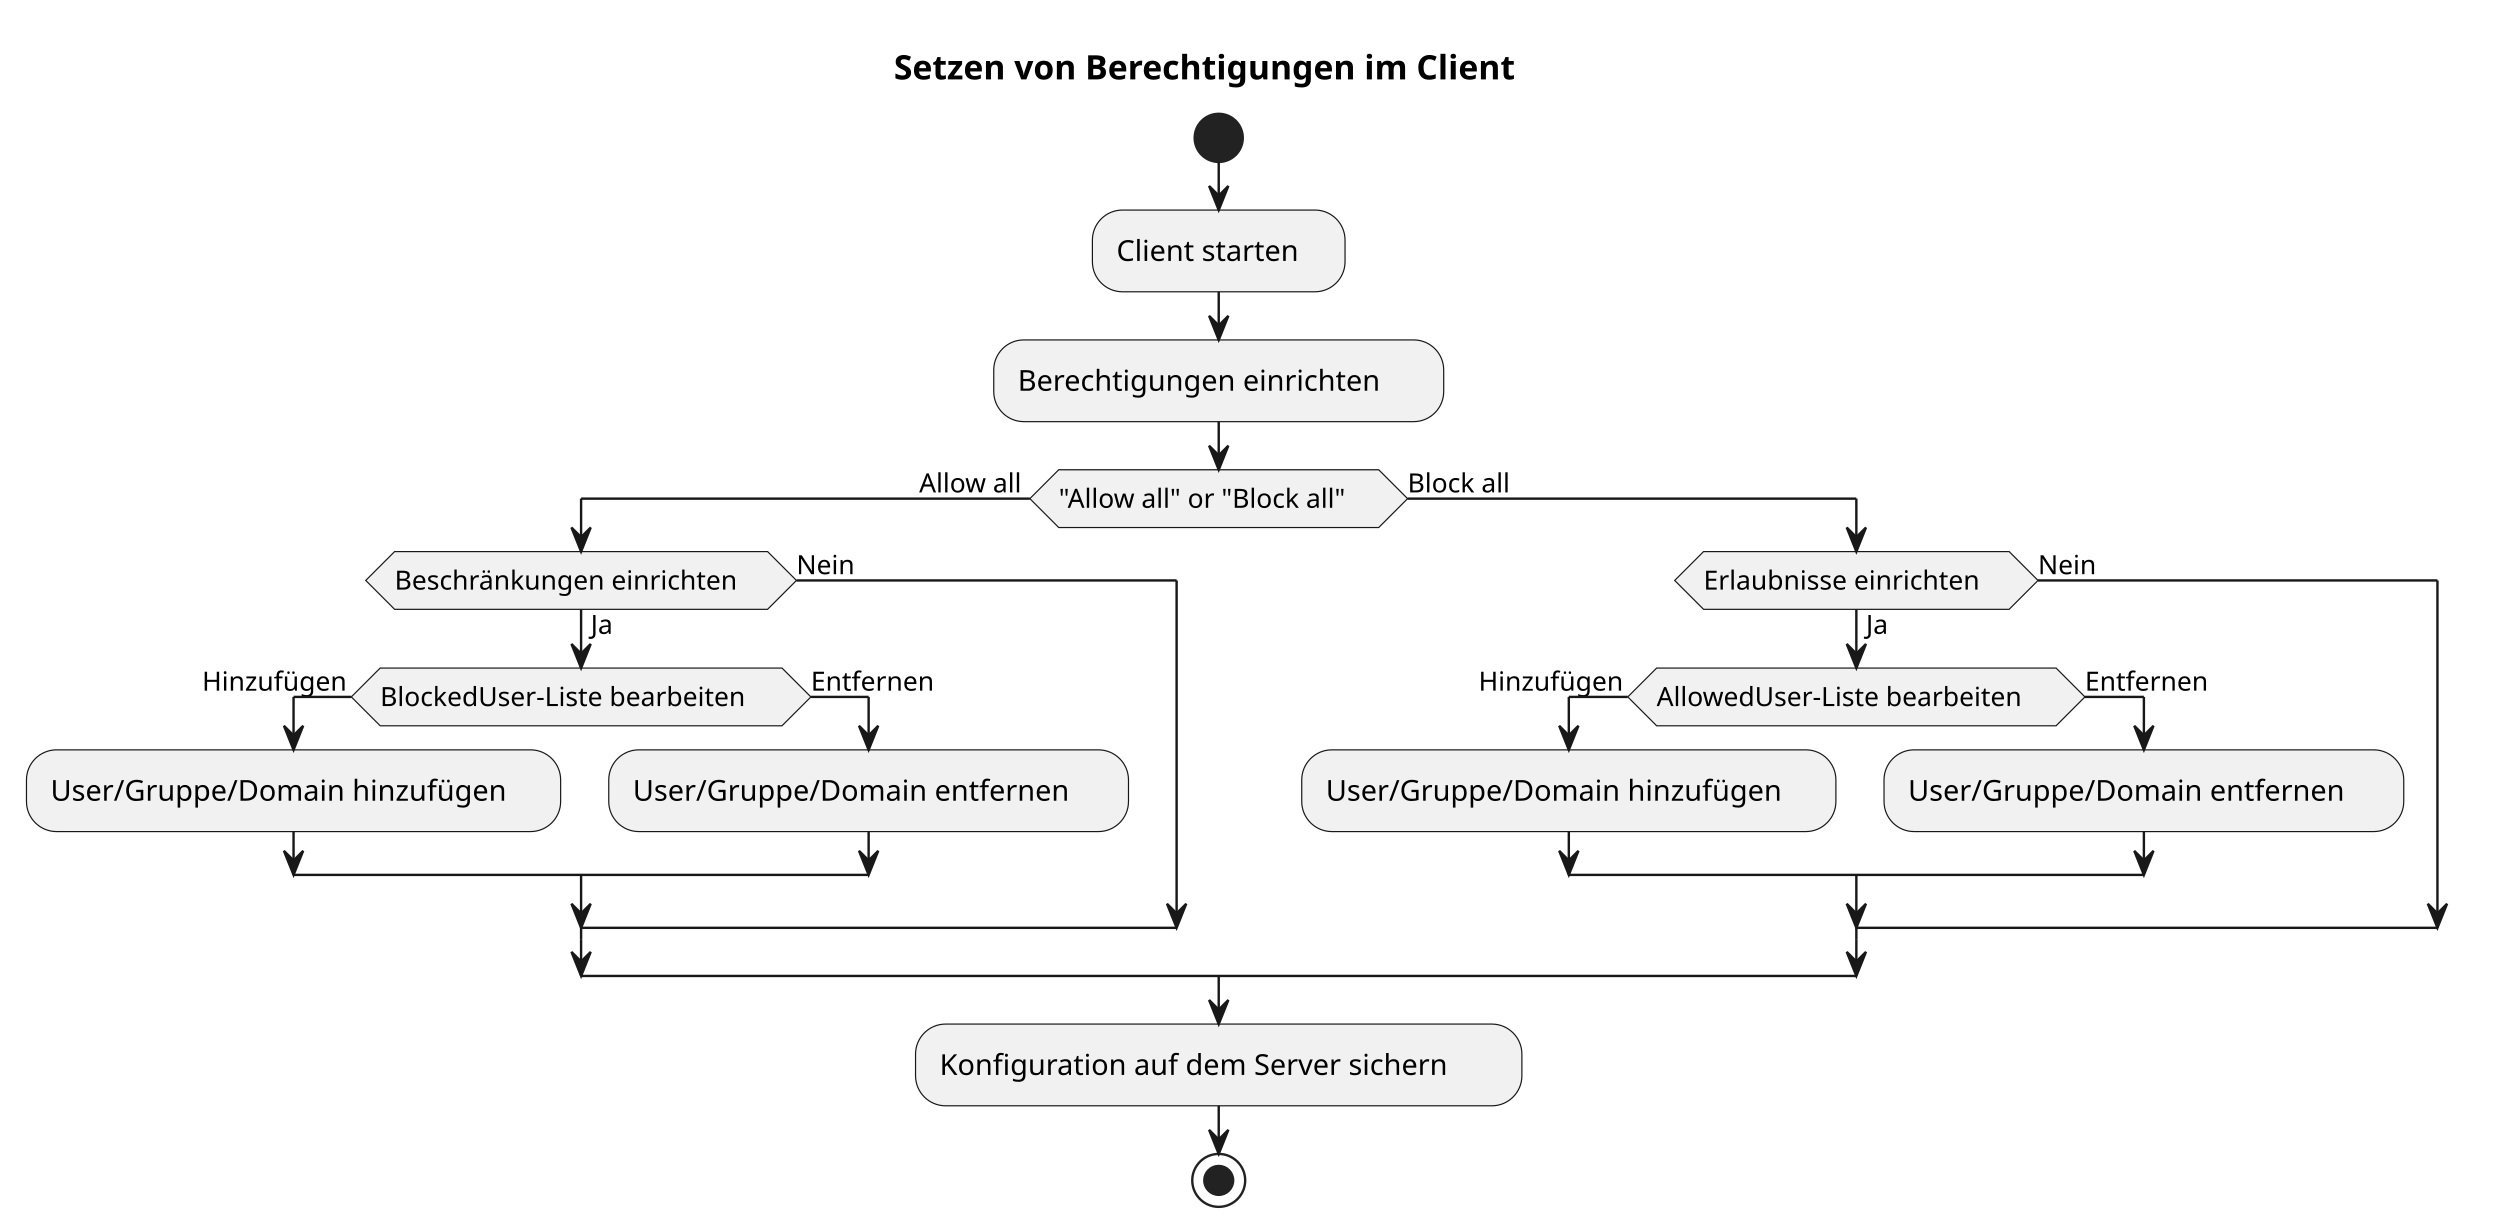
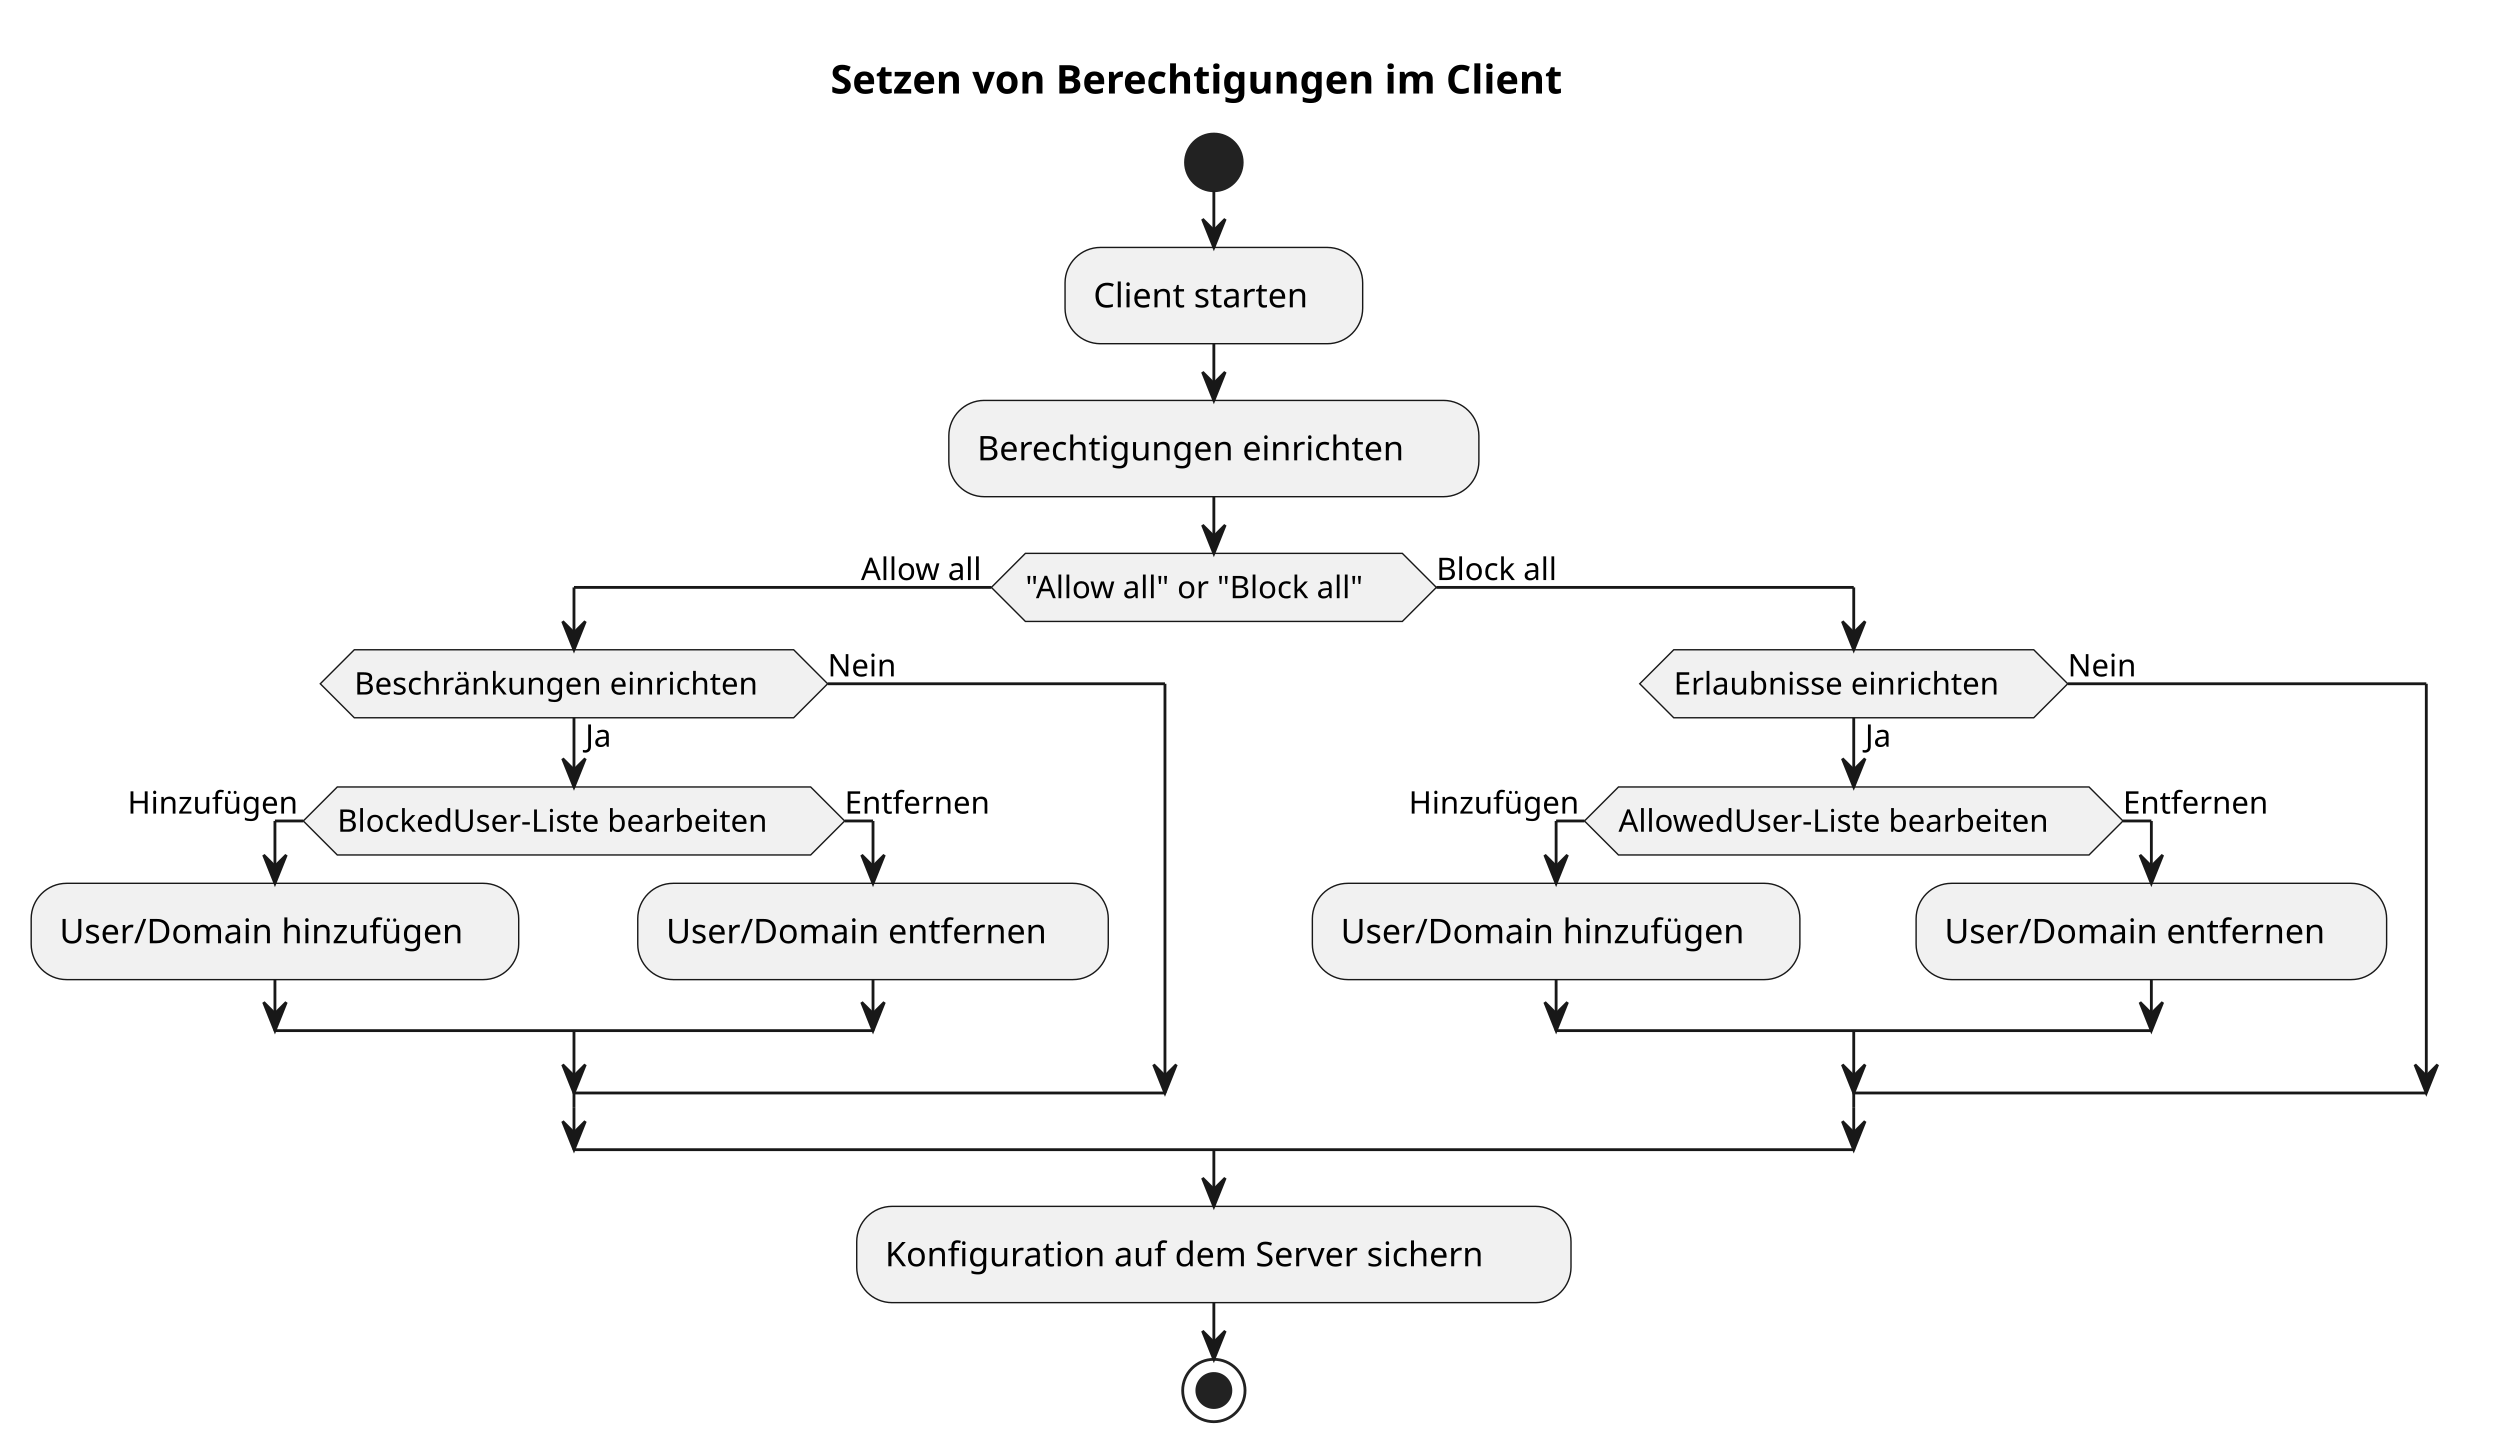
- <svg xmlns="http://www.w3.org/2000/svg" contentStyleType="text/css" height="512px" preserveAspectRatio="none" style="width:1039px;height:512px;background:#FFFFFF;" version="1.1" viewBox="0 0 1039 512" width="1039px" zoomAndPan="magnify">
+ <svg xmlns="http://www.w3.org/2000/svg" contentStyleType="text/css" height="512px" preserveAspectRatio="none" style="width:882px;height:512px;background:#FFFFFF;" version="1.1" viewBox="0 0 882 512" width="882px" zoomAndPan="magnify">
  <defs />
  <g>
-     <text fill="#000000" font-family="sans-serif" font-size="14" font-weight="bold" lengthAdjust="spacing" textLength="293" x="371.5" y="32.995">Setzen von Berechtigungen im Client</text>
-     <ellipse cx="506.5" cy="57.297" fill="#222222" rx="10" ry="10" style="stroke:#222222;stroke-width:1.0;" />
-     <rect fill="#F1F1F1" height="33.969" rx="12.5" ry="12.5" style="stroke:#181818;stroke-width:0.5;" width="105" x="454" y="87.297" />
-     <text fill="#000000" font-family="sans-serif" font-size="12" lengthAdjust="spacing" textLength="85" x="464" y="108.436">Client starten</text>
-     <rect fill="#F1F1F1" height="33.969" rx="12.5" ry="12.5" style="stroke:#181818;stroke-width:0.5;" width="187" x="413" y="141.266" />
-     <text fill="#000000" font-family="sans-serif" font-size="12" lengthAdjust="spacing" textLength="167" x="423" y="162.404">Berechtigungen einrichten</text>
-     <polygon fill="#F1F1F1" points="440,195.234,573,195.234,585,207.234,573,219.234,440,219.234,428,207.234,440,195.234" style="stroke:#181818;stroke-width:0.5;" />
-     <text fill="#000000" font-family="sans-serif" font-size="11" lengthAdjust="spacing" textLength="133" x="440" y="211.042">"Allow all" or "Block all"</text>
-     <text fill="#000000" font-family="sans-serif" font-size="11" lengthAdjust="spacing" textLength="46" x="382" y="204.64">Allow all</text>
-     <text fill="#000000" font-family="sans-serif" font-size="11" lengthAdjust="spacing" textLength="47" x="585" y="204.64">Block all</text>
-     <polygon fill="#F1F1F1" points="158,277.637,325,277.637,337,289.637,325,301.637,158,301.637,146,289.637,158,277.637" style="stroke:#181818;stroke-width:0.5;" />
-     <text fill="#000000" font-family="sans-serif" font-size="11" lengthAdjust="spacing" textLength="167" x="158" y="293.445">BlockedUser-Liste bearbeiten</text>
-     <text fill="#000000" font-family="sans-serif" font-size="11" lengthAdjust="spacing" textLength="62" x="84" y="287.043">Hinzufügen</text>
-     <text fill="#000000" font-family="sans-serif" font-size="11" lengthAdjust="spacing" textLength="55" x="337" y="287.043">Entfernen</text>
-     <rect fill="#F1F1F1" height="33.969" rx="12.5" ry="12.5" style="stroke:#181818;stroke-width:0.5;" width="222" x="11" y="311.637" />
-     <text fill="#000000" font-family="sans-serif" font-size="12" lengthAdjust="spacing" textLength="202" x="21" y="332.775">User/Gruppe/Domain hinzufügen</text>
-     <rect fill="#F1F1F1" height="33.969" rx="12.5" ry="12.5" style="stroke:#181818;stroke-width:0.5;" width="216" x="253" y="311.637" />
-     <text fill="#000000" font-family="sans-serif" font-size="12" lengthAdjust="spacing" textLength="196" x="263" y="332.775">User/Gruppe/Domain entfernen</text>
-     <polygon fill="#F1F1F1" points="164,229.234,319,229.234,331,241.234,319,253.234,164,253.234,152,241.234,164,229.234" style="stroke:#181818;stroke-width:0.5;" />
-     <text fill="#000000" font-family="sans-serif" font-size="11" lengthAdjust="spacing" textLength="10" x="245.5" y="263.445">Ja</text>
-     <text fill="#000000" font-family="sans-serif" font-size="11" lengthAdjust="spacing" textLength="155" x="164" y="245.042">Beschränkungen einrichten</text>
-     <text fill="#000000" font-family="sans-serif" font-size="11" lengthAdjust="spacing" textLength="25" x="331" y="238.64">Nein</text>
-     <polygon fill="#F1F1F1" points="688.5,277.637,854.5,277.637,866.5,289.637,854.5,301.637,688.5,301.637,676.5,289.637,688.5,277.637" style="stroke:#181818;stroke-width:0.5;" />
-     <text fill="#000000" font-family="sans-serif" font-size="11" lengthAdjust="spacing" textLength="166" x="688.5" y="293.445">AllowedUser-Liste bearbeiten</text>
-     <text fill="#000000" font-family="sans-serif" font-size="11" lengthAdjust="spacing" textLength="62" x="614.5" y="287.043">Hinzufügen</text>
-     <text fill="#000000" font-family="sans-serif" font-size="11" lengthAdjust="spacing" textLength="55" x="866.5" y="287.043">Entfernen</text>
-     <rect fill="#F1F1F1" height="33.969" rx="12.5" ry="12.5" style="stroke:#181818;stroke-width:0.5;" width="222" x="541" y="311.637" />
-     <text fill="#000000" font-family="sans-serif" font-size="12" lengthAdjust="spacing" textLength="202" x="551" y="332.775">User/Gruppe/Domain hinzufügen</text>
-     <rect fill="#F1F1F1" height="33.969" rx="12.5" ry="12.5" style="stroke:#181818;stroke-width:0.5;" width="216" x="783" y="311.637" />
-     <text fill="#000000" font-family="sans-serif" font-size="12" lengthAdjust="spacing" textLength="196" x="793" y="332.775">User/Gruppe/Domain entfernen</text>
-     <polygon fill="#F1F1F1" points="708,229.234,835,229.234,847,241.234,835,253.234,708,253.234,696,241.234,708,229.234" style="stroke:#181818;stroke-width:0.5;" />
-     <text fill="#000000" font-family="sans-serif" font-size="11" lengthAdjust="spacing" textLength="10" x="775.5" y="263.445">Ja</text>
-     <text fill="#000000" font-family="sans-serif" font-size="11" lengthAdjust="spacing" textLength="127" x="708" y="245.042">Erlaubnisse einrichten</text>
-     <text fill="#000000" font-family="sans-serif" font-size="11" lengthAdjust="spacing" textLength="25" x="847" y="238.64">Nein</text>
-     <rect fill="#F1F1F1" height="33.969" rx="12.5" ry="12.5" style="stroke:#181818;stroke-width:0.5;" width="252" x="380.5" y="425.606" />
-     <text fill="#000000" font-family="sans-serif" font-size="12" lengthAdjust="spacing" textLength="232" x="390.5" y="446.744">Konfiguration auf dem Server sichern</text>
-     <ellipse cx="506.5" cy="490.574" fill="none" rx="11" ry="11" style="stroke:#222222;stroke-width:1.0;" />
-     <ellipse cx="506.5" cy="490.574" fill="#222222" rx="6" ry="6" style="stroke:#222222;stroke-width:1.0;" />
-     <line style="stroke:#181818;stroke-width:1.0;" x1="506.5" x2="506.5" y1="67.297" y2="87.297" />
-     <polygon fill="#181818" points="502.5,77.297,506.5,87.297,510.5,77.297,506.5,81.297" style="stroke:#181818;stroke-width:1.0;" />
-     <line style="stroke:#181818;stroke-width:1.0;" x1="506.5" x2="506.5" y1="121.266" y2="141.266" />
-     <polygon fill="#181818" points="502.5,131.266,506.5,141.266,510.5,131.266,506.5,135.266" style="stroke:#181818;stroke-width:1.0;" />
-     <line style="stroke:#181818;stroke-width:1.0;" x1="146" x2="122" y1="289.637" y2="289.637" />
-     <line style="stroke:#181818;stroke-width:1.0;" x1="122" x2="122" y1="289.637" y2="311.637" />
-     <polygon fill="#181818" points="118,301.637,122,311.637,126,301.637,122,305.637" style="stroke:#181818;stroke-width:1.0;" />
-     <line style="stroke:#181818;stroke-width:1.0;" x1="337" x2="361" y1="289.637" y2="289.637" />
-     <line style="stroke:#181818;stroke-width:1.0;" x1="361" x2="361" y1="289.637" y2="311.637" />
-     <polygon fill="#181818" points="357,301.637,361,311.637,365,301.637,361,305.637" style="stroke:#181818;stroke-width:1.0;" />
-     <line style="stroke:#181818;stroke-width:1.0;" x1="122" x2="122" y1="345.606" y2="363.606" />
-     <polygon fill="#181818" points="118,353.606,122,363.606,126,353.606,122,357.606" style="stroke:#181818;stroke-width:1.0;" />
-     <line style="stroke:#181818;stroke-width:1.0;" x1="361" x2="361" y1="345.606" y2="363.606" />
-     <polygon fill="#181818" points="357,353.606,361,363.606,365,353.606,361,357.606" style="stroke:#181818;stroke-width:1.0;" />
-     <line style="stroke:#181818;stroke-width:1.0;" x1="122" x2="361" y1="363.606" y2="363.606" />
-     <line style="stroke:#181818;stroke-width:1.0;" x1="241.5" x2="241.5" y1="253.234" y2="277.637" />
-     <polygon fill="#181818" points="237.5,267.637,241.5,277.637,245.5,267.637,241.5,271.637" style="stroke:#181818;stroke-width:1.0;" />
-     <line style="stroke:#181818;stroke-width:1.0;" x1="331" x2="489" y1="241.234" y2="241.234" />
-     <line style="stroke:#181818;stroke-width:1.0;" x1="489" x2="489" y1="241.234" y2="385.606" />
-     <polygon fill="#181818" points="485,375.606,489,385.606,493,375.606,489,379.606" style="stroke:#181818;stroke-width:1.0;" />
-     <line style="stroke:#181818;stroke-width:1.0;" x1="489" x2="241.5" y1="385.606" y2="385.606" />
-     <line style="stroke:#181818;stroke-width:1.0;" x1="241.5" x2="241.5" y1="385.606" y2="390.606" />
-     <line style="stroke:#181818;stroke-width:1.0;" x1="241.5" x2="241.5" y1="363.606" y2="385.606" />
-     <polygon fill="#181818" points="237.5,375.606,241.5,385.606,245.5,375.606,241.5,379.606" style="stroke:#181818;stroke-width:1.0;" />
-     <line style="stroke:#181818;stroke-width:1.0;" x1="676.5" x2="652" y1="289.637" y2="289.637" />
-     <line style="stroke:#181818;stroke-width:1.0;" x1="652" x2="652" y1="289.637" y2="311.637" />
-     <polygon fill="#181818" points="648,301.637,652,311.637,656,301.637,652,305.637" style="stroke:#181818;stroke-width:1.0;" />
-     <line style="stroke:#181818;stroke-width:1.0;" x1="866.5" x2="891" y1="289.637" y2="289.637" />
-     <line style="stroke:#181818;stroke-width:1.0;" x1="891" x2="891" y1="289.637" y2="311.637" />
-     <polygon fill="#181818" points="887,301.637,891,311.637,895,301.637,891,305.637" style="stroke:#181818;stroke-width:1.0;" />
-     <line style="stroke:#181818;stroke-width:1.0;" x1="652" x2="652" y1="345.606" y2="363.606" />
-     <polygon fill="#181818" points="648,353.606,652,363.606,656,353.606,652,357.606" style="stroke:#181818;stroke-width:1.0;" />
-     <line style="stroke:#181818;stroke-width:1.0;" x1="891" x2="891" y1="345.606" y2="363.606" />
-     <polygon fill="#181818" points="887,353.606,891,363.606,895,353.606,891,357.606" style="stroke:#181818;stroke-width:1.0;" />
-     <line style="stroke:#181818;stroke-width:1.0;" x1="652" x2="891" y1="363.606" y2="363.606" />
-     <line style="stroke:#181818;stroke-width:1.0;" x1="771.5" x2="771.5" y1="253.234" y2="277.637" />
-     <polygon fill="#181818" points="767.5,267.637,771.5,277.637,775.5,267.637,771.5,271.637" style="stroke:#181818;stroke-width:1.0;" />
-     <line style="stroke:#181818;stroke-width:1.0;" x1="847" x2="1013" y1="241.234" y2="241.234" />
-     <line style="stroke:#181818;stroke-width:1.0;" x1="1013" x2="1013" y1="241.234" y2="385.606" />
-     <polygon fill="#181818" points="1009,375.606,1013,385.606,1017,375.606,1013,379.606" style="stroke:#181818;stroke-width:1.0;" />
-     <line style="stroke:#181818;stroke-width:1.0;" x1="1013" x2="771.5" y1="385.606" y2="385.606" />
-     <line style="stroke:#181818;stroke-width:1.0;" x1="771.5" x2="771.5" y1="385.606" y2="390.606" />
-     <line style="stroke:#181818;stroke-width:1.0;" x1="771.5" x2="771.5" y1="363.606" y2="385.606" />
-     <polygon fill="#181818" points="767.5,375.606,771.5,385.606,775.5,375.606,771.5,379.606" style="stroke:#181818;stroke-width:1.0;" />
-     <line style="stroke:#181818;stroke-width:1.0;" x1="428" x2="241.5" y1="207.234" y2="207.234" />
-     <line style="stroke:#181818;stroke-width:1.0;" x1="241.5" x2="241.5" y1="207.234" y2="229.234" />
-     <polygon fill="#181818" points="237.5,219.234,241.5,229.234,245.5,219.234,241.5,223.234" style="stroke:#181818;stroke-width:1.0;" />
-     <line style="stroke:#181818;stroke-width:1.0;" x1="585" x2="771.5" y1="207.234" y2="207.234" />
-     <line style="stroke:#181818;stroke-width:1.0;" x1="771.5" x2="771.5" y1="207.234" y2="229.234" />
-     <polygon fill="#181818" points="767.5,219.234,771.5,229.234,775.5,219.234,771.5,223.234" style="stroke:#181818;stroke-width:1.0;" />
-     <line style="stroke:#181818;stroke-width:1.0;" x1="241.5" x2="241.5" y1="390.606" y2="405.606" />
-     <polygon fill="#181818" points="237.5,395.606,241.5,405.606,245.5,395.606,241.5,399.606" style="stroke:#181818;stroke-width:1.0;" />
-     <line style="stroke:#181818;stroke-width:1.0;" x1="771.5" x2="771.5" y1="390.606" y2="405.606" />
-     <polygon fill="#181818" points="767.5,395.606,771.5,405.606,775.5,395.606,771.5,399.606" style="stroke:#181818;stroke-width:1.0;" />
-     <line style="stroke:#181818;stroke-width:1.0;" x1="241.5" x2="771.5" y1="405.606" y2="405.606" />
-     <line style="stroke:#181818;stroke-width:1.0;" x1="506.5" x2="506.5" y1="175.234" y2="195.234" />
-     <polygon fill="#181818" points="502.5,185.234,506.5,195.234,510.5,185.234,506.5,189.234" style="stroke:#181818;stroke-width:1.0;" />
-     <line style="stroke:#181818;stroke-width:1.0;" x1="506.5" x2="506.5" y1="405.606" y2="425.606" />
-     <polygon fill="#181818" points="502.5,415.606,506.5,425.606,510.5,415.606,506.5,419.606" style="stroke:#181818;stroke-width:1.0;" />
-     <line style="stroke:#181818;stroke-width:1.0;" x1="506.5" x2="506.5" y1="459.574" y2="479.574" />
-     <polygon fill="#181818" points="502.5,469.574,506.5,479.574,510.5,469.574,506.5,473.574" style="stroke:#181818;stroke-width:1.0;" />
+     <text fill="#000000" font-family="sans-serif" font-size="14" font-weight="bold" lengthAdjust="spacing" textLength="293" x="293" y="32.995">Setzen von Berechtigungen im Client</text>
+     <ellipse cx="428.25" cy="57.297" fill="#222222" rx="10" ry="10" style="stroke:#222222;stroke-width:1.0;" />
+     <rect fill="#F1F1F1" height="33.969" rx="12.5" ry="12.5" style="stroke:#181818;stroke-width:0.5;" width="105" x="375.75" y="87.297" />
+     <text fill="#000000" font-family="sans-serif" font-size="12" lengthAdjust="spacing" textLength="85" x="385.75" y="108.436">Client starten</text>
+     <rect fill="#F1F1F1" height="33.969" rx="12.5" ry="12.5" style="stroke:#181818;stroke-width:0.5;" width="187" x="334.75" y="141.266" />
+     <text fill="#000000" font-family="sans-serif" font-size="12" lengthAdjust="spacing" textLength="167" x="344.75" y="162.404">Berechtigungen einrichten</text>
+     <polygon fill="#F1F1F1" points="361.75,195.234,494.75,195.234,506.75,207.234,494.75,219.234,361.75,219.234,349.75,207.234,361.75,195.234" style="stroke:#181818;stroke-width:0.5;" />
+     <text fill="#000000" font-family="sans-serif" font-size="11" lengthAdjust="spacing" textLength="133" x="361.75" y="211.042">"Allow all" or "Block all"</text>
+     <text fill="#000000" font-family="sans-serif" font-size="11" lengthAdjust="spacing" textLength="46" x="303.75" y="204.64">Allow all</text>
+     <text fill="#000000" font-family="sans-serif" font-size="11" lengthAdjust="spacing" textLength="47" x="506.75" y="204.64">Block all</text>
+     <polygon fill="#F1F1F1" points="119,277.637,286,277.637,298,289.637,286,301.637,119,301.637,107,289.637,119,277.637" style="stroke:#181818;stroke-width:0.5;" />
+     <text fill="#000000" font-family="sans-serif" font-size="11" lengthAdjust="spacing" textLength="167" x="119" y="293.445">BlockedUser-Liste bearbeiten</text>
+     <text fill="#000000" font-family="sans-serif" font-size="11" lengthAdjust="spacing" textLength="62" x="45" y="287.043">Hinzufügen</text>
+     <text fill="#000000" font-family="sans-serif" font-size="11" lengthAdjust="spacing" textLength="55" x="298" y="287.043">Entfernen</text>
+     <rect fill="#F1F1F1" height="33.969" rx="12.5" ry="12.5" style="stroke:#181818;stroke-width:0.5;" width="172" x="11" y="311.637" />
+     <text fill="#000000" font-family="sans-serif" font-size="12" lengthAdjust="spacing" textLength="152" x="21" y="332.775">User/Domain hinzufügen</text>
+     <rect fill="#F1F1F1" height="33.969" rx="12.5" ry="12.5" style="stroke:#181818;stroke-width:0.5;" width="166" x="225" y="311.637" />
+     <text fill="#000000" font-family="sans-serif" font-size="12" lengthAdjust="spacing" textLength="146" x="235" y="332.775">User/Domain entfernen</text>
+     <polygon fill="#F1F1F1" points="125,229.234,280,229.234,292,241.234,280,253.234,125,253.234,113,241.234,125,229.234" style="stroke:#181818;stroke-width:0.5;" />
+     <text fill="#000000" font-family="sans-serif" font-size="11" lengthAdjust="spacing" textLength="10" x="206.5" y="263.445">Ja</text>
+     <text fill="#000000" font-family="sans-serif" font-size="11" lengthAdjust="spacing" textLength="155" x="125" y="245.042">Beschränkungen einrichten</text>
+     <text fill="#000000" font-family="sans-serif" font-size="11" lengthAdjust="spacing" textLength="25" x="292" y="238.64">Nein</text>
+     <polygon fill="#F1F1F1" points="571,277.637,737,277.637,749,289.637,737,301.637,571,301.637,559,289.637,571,277.637" style="stroke:#181818;stroke-width:0.5;" />
+     <text fill="#000000" font-family="sans-serif" font-size="11" lengthAdjust="spacing" textLength="166" x="571" y="293.445">AllowedUser-Liste bearbeiten</text>
+     <text fill="#000000" font-family="sans-serif" font-size="11" lengthAdjust="spacing" textLength="62" x="497" y="287.043">Hinzufügen</text>
+     <text fill="#000000" font-family="sans-serif" font-size="11" lengthAdjust="spacing" textLength="55" x="749" y="287.043">Entfernen</text>
+     <rect fill="#F1F1F1" height="33.969" rx="12.5" ry="12.5" style="stroke:#181818;stroke-width:0.5;" width="172" x="463" y="311.637" />
+     <text fill="#000000" font-family="sans-serif" font-size="12" lengthAdjust="spacing" textLength="152" x="473" y="332.775">User/Domain hinzufügen</text>
+     <rect fill="#F1F1F1" height="33.969" rx="12.5" ry="12.5" style="stroke:#181818;stroke-width:0.5;" width="166" x="676" y="311.637" />
+     <text fill="#000000" font-family="sans-serif" font-size="12" lengthAdjust="spacing" textLength="146" x="686" y="332.775">User/Domain entfernen</text>
+     <polygon fill="#F1F1F1" points="590.5,229.234,717.5,229.234,729.5,241.234,717.5,253.234,590.5,253.234,578.5,241.234,590.5,229.234" style="stroke:#181818;stroke-width:0.5;" />
+     <text fill="#000000" font-family="sans-serif" font-size="11" lengthAdjust="spacing" textLength="10" x="658" y="263.445">Ja</text>
+     <text fill="#000000" font-family="sans-serif" font-size="11" lengthAdjust="spacing" textLength="127" x="590.5" y="245.042">Erlaubnisse einrichten</text>
+     <text fill="#000000" font-family="sans-serif" font-size="11" lengthAdjust="spacing" textLength="25" x="729.5" y="238.64">Nein</text>
+     <rect fill="#F1F1F1" height="33.969" rx="12.5" ry="12.5" style="stroke:#181818;stroke-width:0.5;" width="252" x="302.25" y="425.606" />
+     <text fill="#000000" font-family="sans-serif" font-size="12" lengthAdjust="spacing" textLength="232" x="312.25" y="446.744">Konfiguration auf dem Server sichern</text>
+     <ellipse cx="428.25" cy="490.574" fill="none" rx="11" ry="11" style="stroke:#222222;stroke-width:1.0;" />
+     <ellipse cx="428.25" cy="490.574" fill="#222222" rx="6" ry="6" style="stroke:#222222;stroke-width:1.0;" />
+     <line style="stroke:#181818;stroke-width:1.0;" x1="428.25" x2="428.25" y1="67.297" y2="87.297" />
+     <polygon fill="#181818" points="424.25,77.297,428.25,87.297,432.25,77.297,428.25,81.297" style="stroke:#181818;stroke-width:1.0;" />
+     <line style="stroke:#181818;stroke-width:1.0;" x1="428.25" x2="428.25" y1="121.266" y2="141.266" />
+     <polygon fill="#181818" points="424.25,131.266,428.25,141.266,432.25,131.266,428.25,135.266" style="stroke:#181818;stroke-width:1.0;" />
+     <line style="stroke:#181818;stroke-width:1.0;" x1="107" x2="97" y1="289.637" y2="289.637" />
+     <line style="stroke:#181818;stroke-width:1.0;" x1="97" x2="97" y1="289.637" y2="311.637" />
+     <polygon fill="#181818" points="93,301.637,97,311.637,101,301.637,97,305.637" style="stroke:#181818;stroke-width:1.0;" />
+     <line style="stroke:#181818;stroke-width:1.0;" x1="298" x2="308" y1="289.637" y2="289.637" />
+     <line style="stroke:#181818;stroke-width:1.0;" x1="308" x2="308" y1="289.637" y2="311.637" />
+     <polygon fill="#181818" points="304,301.637,308,311.637,312,301.637,308,305.637" style="stroke:#181818;stroke-width:1.0;" />
+     <line style="stroke:#181818;stroke-width:1.0;" x1="97" x2="97" y1="345.606" y2="363.606" />
+     <polygon fill="#181818" points="93,353.606,97,363.606,101,353.606,97,357.606" style="stroke:#181818;stroke-width:1.0;" />
+     <line style="stroke:#181818;stroke-width:1.0;" x1="308" x2="308" y1="345.606" y2="363.606" />
+     <polygon fill="#181818" points="304,353.606,308,363.606,312,353.606,308,357.606" style="stroke:#181818;stroke-width:1.0;" />
+     <line style="stroke:#181818;stroke-width:1.0;" x1="97" x2="308" y1="363.606" y2="363.606" />
+     <line style="stroke:#181818;stroke-width:1.0;" x1="202.5" x2="202.5" y1="253.234" y2="277.637" />
+     <polygon fill="#181818" points="198.5,267.637,202.5,277.637,206.5,267.637,202.5,271.637" style="stroke:#181818;stroke-width:1.0;" />
+     <line style="stroke:#181818;stroke-width:1.0;" x1="292" x2="411" y1="241.234" y2="241.234" />
+     <line style="stroke:#181818;stroke-width:1.0;" x1="411" x2="411" y1="241.234" y2="385.606" />
+     <polygon fill="#181818" points="407,375.606,411,385.606,415,375.606,411,379.606" style="stroke:#181818;stroke-width:1.0;" />
+     <line style="stroke:#181818;stroke-width:1.0;" x1="411" x2="202.5" y1="385.606" y2="385.606" />
+     <line style="stroke:#181818;stroke-width:1.0;" x1="202.5" x2="202.5" y1="385.606" y2="390.606" />
+     <line style="stroke:#181818;stroke-width:1.0;" x1="202.5" x2="202.5" y1="363.606" y2="385.606" />
+     <polygon fill="#181818" points="198.5,375.606,202.5,385.606,206.5,375.606,202.5,379.606" style="stroke:#181818;stroke-width:1.0;" />
+     <line style="stroke:#181818;stroke-width:1.0;" x1="559" x2="549" y1="289.637" y2="289.637" />
+     <line style="stroke:#181818;stroke-width:1.0;" x1="549" x2="549" y1="289.637" y2="311.637" />
+     <polygon fill="#181818" points="545,301.637,549,311.637,553,301.637,549,305.637" style="stroke:#181818;stroke-width:1.0;" />
+     <line style="stroke:#181818;stroke-width:1.0;" x1="749" x2="759" y1="289.637" y2="289.637" />
+     <line style="stroke:#181818;stroke-width:1.0;" x1="759" x2="759" y1="289.637" y2="311.637" />
+     <polygon fill="#181818" points="755,301.637,759,311.637,763,301.637,759,305.637" style="stroke:#181818;stroke-width:1.0;" />
+     <line style="stroke:#181818;stroke-width:1.0;" x1="549" x2="549" y1="345.606" y2="363.606" />
+     <polygon fill="#181818" points="545,353.606,549,363.606,553,353.606,549,357.606" style="stroke:#181818;stroke-width:1.0;" />
+     <line style="stroke:#181818;stroke-width:1.0;" x1="759" x2="759" y1="345.606" y2="363.606" />
+     <polygon fill="#181818" points="755,353.606,759,363.606,763,353.606,759,357.606" style="stroke:#181818;stroke-width:1.0;" />
+     <line style="stroke:#181818;stroke-width:1.0;" x1="549" x2="759" y1="363.606" y2="363.606" />
+     <line style="stroke:#181818;stroke-width:1.0;" x1="654" x2="654" y1="253.234" y2="277.637" />
+     <polygon fill="#181818" points="650,267.637,654,277.637,658,267.637,654,271.637" style="stroke:#181818;stroke-width:1.0;" />
+     <line style="stroke:#181818;stroke-width:1.0;" x1="729.5" x2="856" y1="241.234" y2="241.234" />
+     <line style="stroke:#181818;stroke-width:1.0;" x1="856" x2="856" y1="241.234" y2="385.606" />
+     <polygon fill="#181818" points="852,375.606,856,385.606,860,375.606,856,379.606" style="stroke:#181818;stroke-width:1.0;" />
+     <line style="stroke:#181818;stroke-width:1.0;" x1="856" x2="654" y1="385.606" y2="385.606" />
+     <line style="stroke:#181818;stroke-width:1.0;" x1="654" x2="654" y1="385.606" y2="390.606" />
+     <line style="stroke:#181818;stroke-width:1.0;" x1="654" x2="654" y1="363.606" y2="385.606" />
+     <polygon fill="#181818" points="650,375.606,654,385.606,658,375.606,654,379.606" style="stroke:#181818;stroke-width:1.0;" />
+     <line style="stroke:#181818;stroke-width:1.0;" x1="349.75" x2="202.5" y1="207.234" y2="207.234" />
+     <line style="stroke:#181818;stroke-width:1.0;" x1="202.5" x2="202.5" y1="207.234" y2="229.234" />
+     <polygon fill="#181818" points="198.5,219.234,202.5,229.234,206.5,219.234,202.5,223.234" style="stroke:#181818;stroke-width:1.0;" />
+     <line style="stroke:#181818;stroke-width:1.0;" x1="506.75" x2="654" y1="207.234" y2="207.234" />
+     <line style="stroke:#181818;stroke-width:1.0;" x1="654" x2="654" y1="207.234" y2="229.234" />
+     <polygon fill="#181818" points="650,219.234,654,229.234,658,219.234,654,223.234" style="stroke:#181818;stroke-width:1.0;" />
+     <line style="stroke:#181818;stroke-width:1.0;" x1="202.5" x2="202.5" y1="390.606" y2="405.606" />
+     <polygon fill="#181818" points="198.5,395.606,202.5,405.606,206.5,395.606,202.5,399.606" style="stroke:#181818;stroke-width:1.0;" />
+     <line style="stroke:#181818;stroke-width:1.0;" x1="654" x2="654" y1="390.606" y2="405.606" />
+     <polygon fill="#181818" points="650,395.606,654,405.606,658,395.606,654,399.606" style="stroke:#181818;stroke-width:1.0;" />
+     <line style="stroke:#181818;stroke-width:1.0;" x1="202.5" x2="654" y1="405.606" y2="405.606" />
+     <line style="stroke:#181818;stroke-width:1.0;" x1="428.25" x2="428.25" y1="175.234" y2="195.234" />
+     <polygon fill="#181818" points="424.25,185.234,428.25,195.234,432.25,185.234,428.25,189.234" style="stroke:#181818;stroke-width:1.0;" />
+     <line style="stroke:#181818;stroke-width:1.0;" x1="428.25" x2="428.25" y1="405.606" y2="425.606" />
+     <polygon fill="#181818" points="424.25,415.606,428.25,425.606,432.25,415.606,428.25,419.606" style="stroke:#181818;stroke-width:1.0;" />
+     <line style="stroke:#181818;stroke-width:1.0;" x1="428.25" x2="428.25" y1="459.574" y2="479.574" />
+     <polygon fill="#181818" points="424.25,469.574,428.25,479.574,432.25,469.574,428.25,473.574" style="stroke:#181818;stroke-width:1.0;" />
  </g>
</svg>
